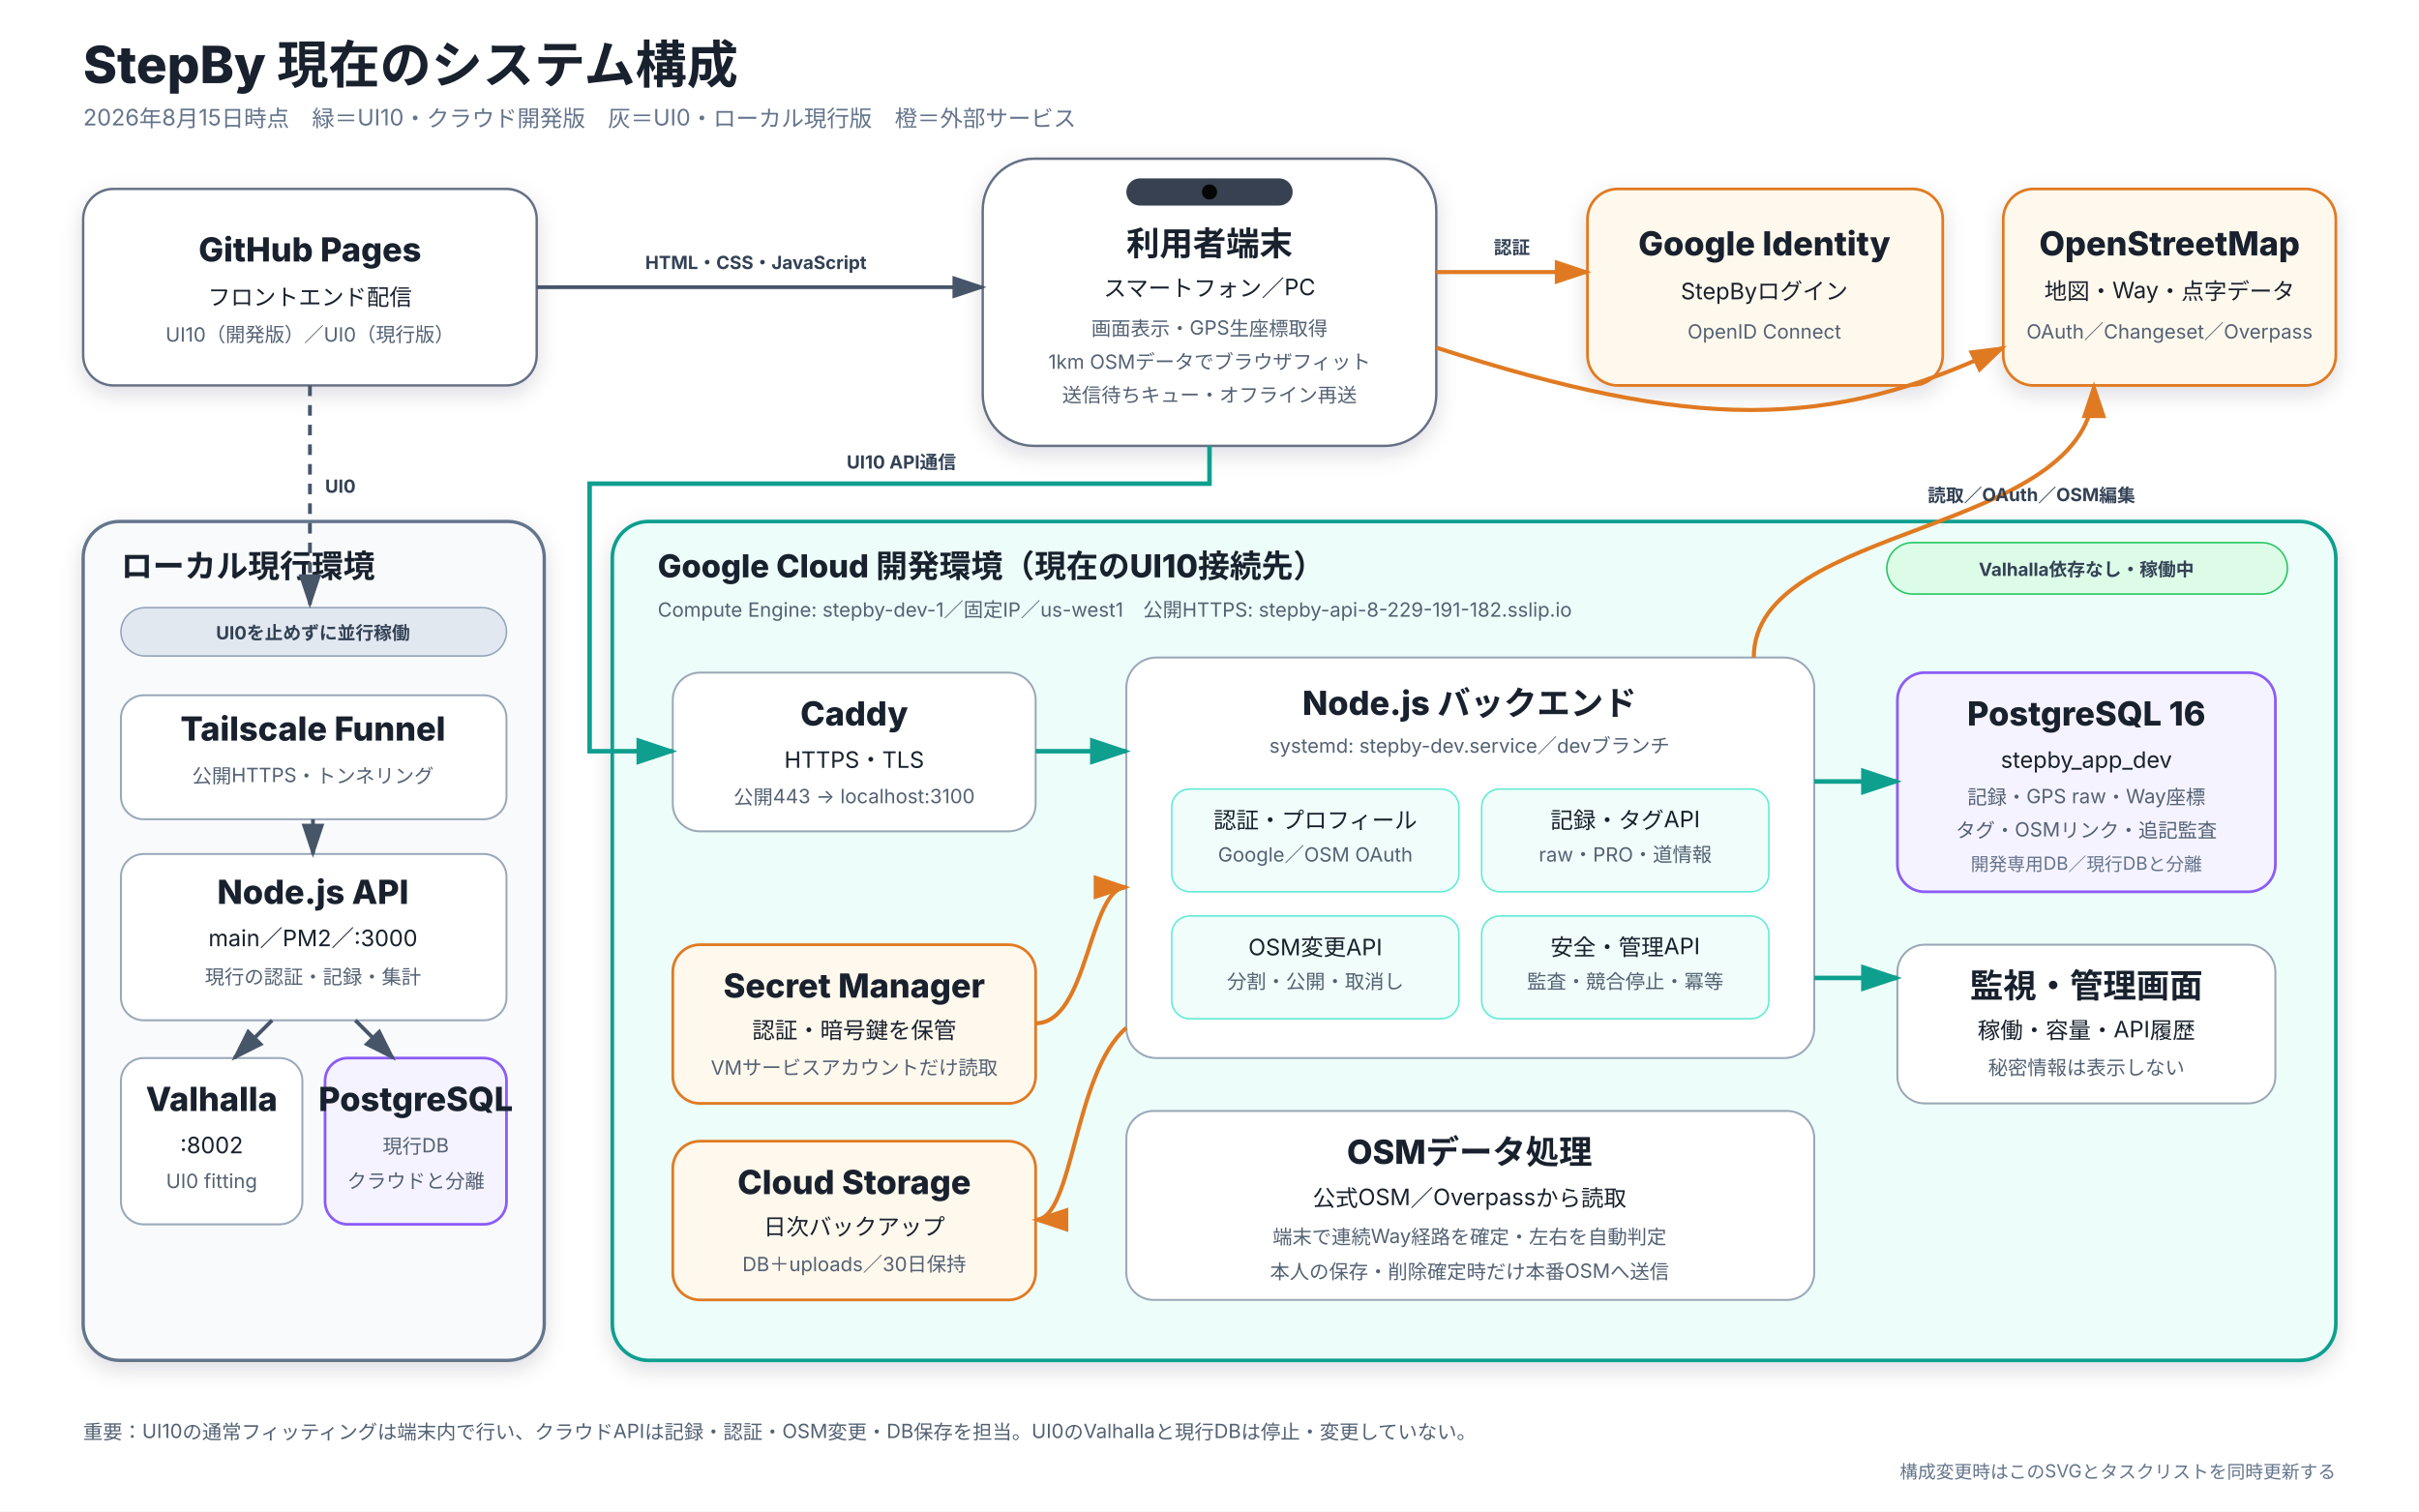
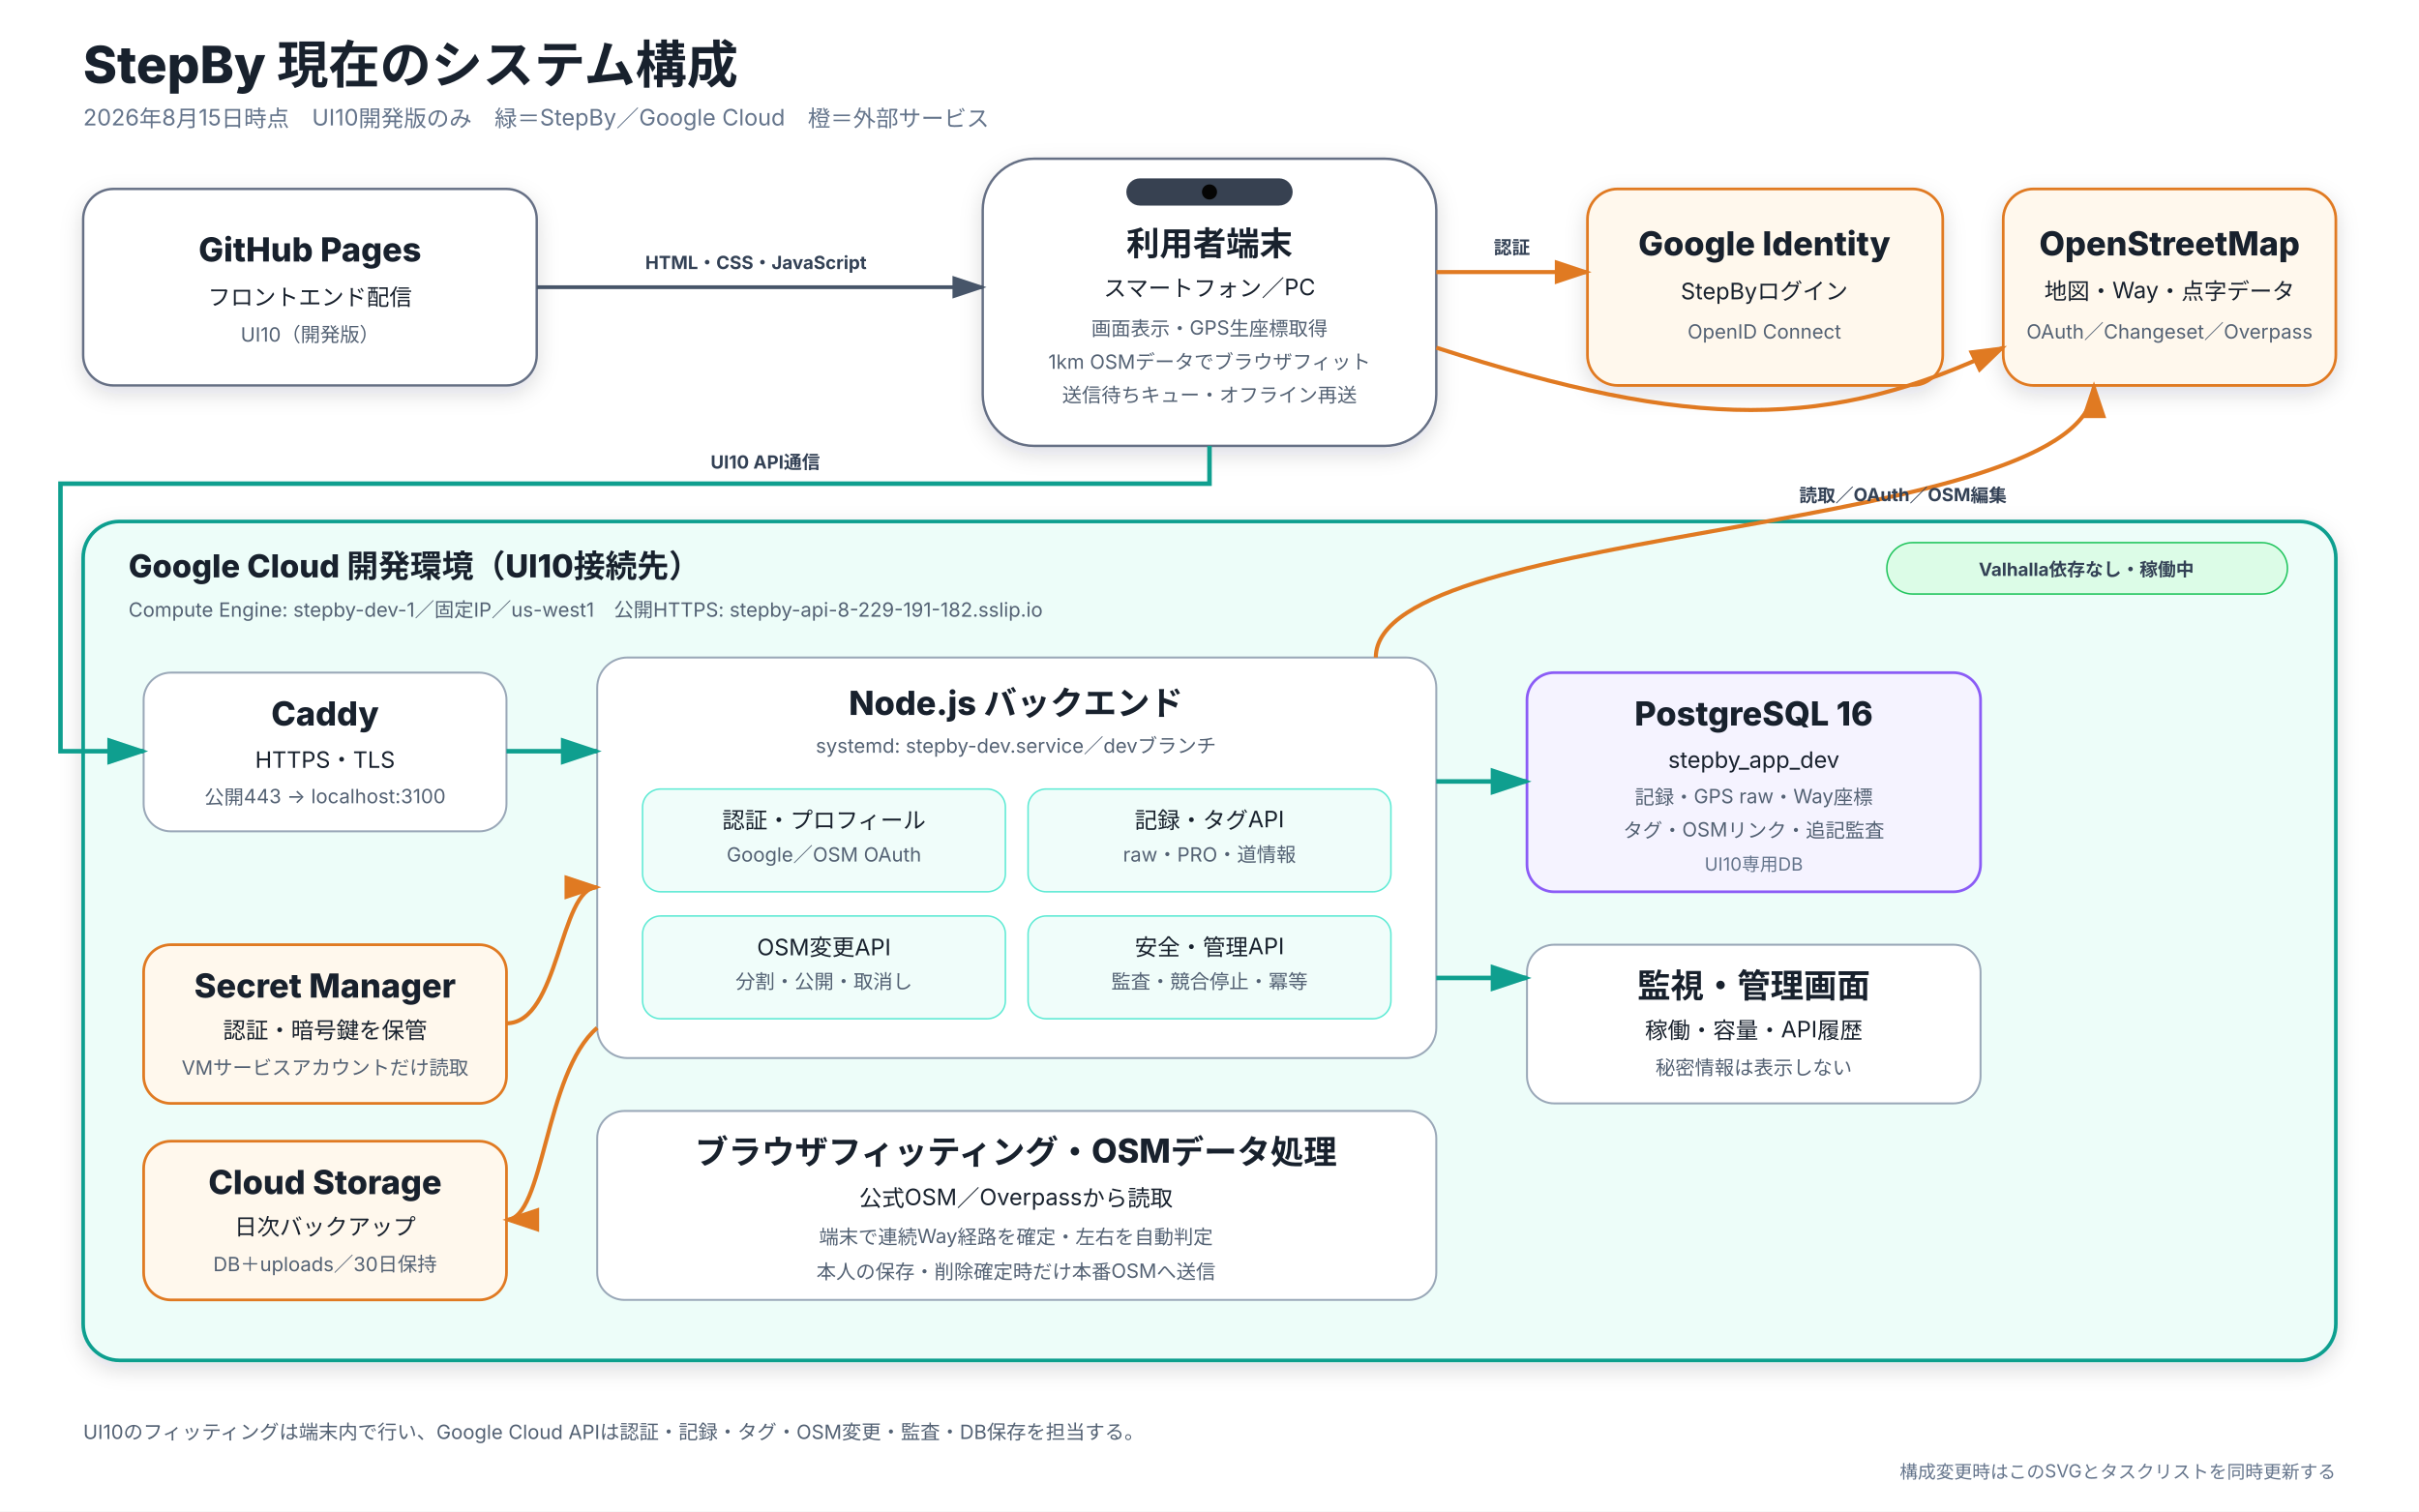
<svg xmlns="http://www.w3.org/2000/svg" width="1600" height="1000" viewBox="0 0 1600 1000" role="img" aria-labelledby="title desc">
  <defs>
    <filter id="shadow" x="-20%" y="-20%" width="140%" height="150%">
      <feDropShadow dx="0" dy="5" stdDeviation="7" flood-color="#0f172a" flood-opacity=".14" />
    </filter>
    <marker id="arrow" markerWidth="10" markerHeight="10" refX="8" refY="3" orient="auto">
      <path d="M0 0v6l9-3z" fill="#475569" />
    </marker>
    <marker id="arrowGreen" markerWidth="10" markerHeight="10" refX="8" refY="3" orient="auto">
      <path d="M0 0v6l9-3z" fill="#0f9f8f" />
    </marker>
    <marker id="arrowOrange" markerWidth="10" markerHeight="10" refX="8" refY="3" orient="auto">
      <path d="M0 0v6l9-3z" fill="#e07a22" />
    </marker>
    <style>
      text{font-family:-apple-system,BlinkMacSystemFont,"Segoe UI","Noto Sans JP",sans-serif;fill:#18212d}
      .title{font-size:34px;font-weight:800}.subtitle{font-size:15px;fill:#64748b}.section{font-size:21px;font-weight:800}.boxTitle{font-size:22px;font-weight:800}.body{font-size:15px}.small{font-size:13px;fill:#536173}.tiny{font-size:12px;fill:#64748b}.label{font-size:12px;font-weight:700;fill:#334155}
-       .card{fill:#fff;stroke:#667085;stroke-width:1.6}.cloud{fill:#edfdf9;stroke:#0f9f8f;stroke-width:2.4}.legacy{fill:#f8fafc;stroke:#64748b;stroke-width:2.2}.external{fill:#fff8ed;stroke:#e07a22;stroke-width:1.8}.db{fill:#f5f3ff;stroke:#8b5cf6;stroke-width:1.8}.inner{fill:#fff;stroke:#9aa8b8;stroke-width:1.3}.line{fill:none;stroke:#475569;stroke-width:2.5;marker-end:url(#arrow)}.lineGreen{fill:none;stroke:#0f9f8f;stroke-width:3;marker-end:url(#arrowGreen)}.lineOrange{fill:none;stroke:#e07a22;stroke-width:2.7;marker-end:url(#arrowOrange)}.dash{stroke-dasharray:7 6}.pill{fill:#dcfce7;stroke:#22c55e}.legacyPill{fill:#e2e8f0;stroke:#94a3b8}
+       .card{fill:#fff;stroke:#667085;stroke-width:1.6}.cloud{fill:#edfdf9;stroke:#0f9f8f;stroke-width:2.4}.external{fill:#fff8ed;stroke:#e07a22;stroke-width:1.8}.db{fill:#f5f3ff;stroke:#8b5cf6;stroke-width:1.8}.inner{fill:#fff;stroke:#9aa8b8;stroke-width:1.3}.line{fill:none;stroke:#475569;stroke-width:2.5;marker-end:url(#arrow)}.lineGreen{fill:none;stroke:#0f9f8f;stroke-width:3;marker-end:url(#arrowGreen)}.lineOrange{fill:none;stroke:#e07a22;stroke-width:2.7;marker-end:url(#arrowOrange)}.pill{fill:#dcfce7;stroke:#22c55e}
    </style>
  </defs>
  <rect width="1600" height="1000" fill="#fff" />
  <text x="55" y="55" class="title">StepBy 現在のシステム構成</text>
-   <text x="55" y="83" class="subtitle">2026年8月15日時点　緑＝UI10・クラウド開発版　灰＝UI0・ローカル現行版　橙＝外部サービス</text>
+   <text x="55" y="83" class="subtitle">2026年8月15日時点　UI10開発版のみ　緑＝StepBy／Google Cloud　橙＝外部サービス</text>
  <rect x="55" y="125" width="300" height="130" rx="20" class="card" filter="url(#shadow)" />
  <text x="205" y="173" text-anchor="middle" class="boxTitle">GitHub Pages</text>
  <text x="205" y="202" text-anchor="middle" class="body">フロントエンド配信</text>
-   <text x="205" y="226" text-anchor="middle" class="small">UI10（開発版）／UI0（現行版）</text>
+   <text x="205" y="226" text-anchor="middle" class="small">UI10（開発版）</text>
  <rect x="650" y="105" width="300" height="190" rx="34" class="card" filter="url(#shadow)" />
  <rect x="745" y="118" width="110" height="18" rx="9" fill="#374151" />
  <circle cx="800" cy="127" r="5" fill="#050505" />
  <text x="800" y="169" text-anchor="middle" class="boxTitle">利用者端末</text>
  <text x="800" y="196" text-anchor="middle" class="body">スマートフォン／PC</text>
  <text x="800" y="222" text-anchor="middle" class="small">画面表示・GPS生座標取得</text>
  <text x="800" y="244" text-anchor="middle" class="small">1km OSMデータでブラウザフィット</text>
  <text x="800" y="266" text-anchor="middle" class="small">送信待ちキュー・オフライン再送</text>
  <rect x="1050" y="125" width="235" height="130" rx="20" class="external" filter="url(#shadow)" />
  <text x="1167" y="169" text-anchor="middle" class="boxTitle">Google Identity</text>
  <text x="1167" y="198" text-anchor="middle" class="body">StepByログイン</text>
  <text x="1167" y="224" text-anchor="middle" class="small">OpenID Connect</text>
  <rect x="1325" y="125" width="220" height="130" rx="20" class="external" filter="url(#shadow)" />
  <text x="1435" y="169" text-anchor="middle" class="boxTitle">OpenStreetMap</text>
  <text x="1435" y="198" text-anchor="middle" class="body">地図・Way・点字データ</text>
  <text x="1435" y="224" text-anchor="middle" class="small">OAuth／Changeset／Overpass</text>
  <path d="M355 190H650" class="line" />
  <path d="M950 180h100" class="lineOrange" />
  <path d="M950 230c170 55 260 55 375 0" class="lineOrange" />
  <text x="500" y="178" text-anchor="middle" class="label">HTML・CSS・JavaScript</text>
  <text x="1000" y="168" text-anchor="middle" class="label">認証</text>
-   <rect x="405" y="345" width="1140" height="555" rx="24" class="cloud" filter="url(#shadow)" />
-   <text x="435" y="382" class="section">Google Cloud 開発環境（現在のUI10接続先）</text>
+   <rect x="55" y="345" width="1490" height="555" rx="24" class="cloud" filter="url(#shadow)" />
+   <text x="85" y="382" class="section">Google Cloud 開発環境（UI10接続先）</text>
  <rect x="1248" y="359" width="265" height="34" rx="17" class="pill" />
  <text x="1380" y="381" text-anchor="middle" class="label">Valhalla依存なし・稼働中</text>
-   <text x="435" y="408" class="small">Compute Engine: stepby-dev-1／固定IP／us-west1　公開HTTPS: stepby-api-8-229-191-182.sslip.io</text>
-   <rect x="445" y="445" width="240" height="105" rx="18" class="inner" />
-   <text x="565" y="480" text-anchor="middle" class="boxTitle">Caddy</text>
-   <text x="565" y="508" text-anchor="middle" class="body">HTTPS・TLS</text>
-   <text x="565" y="532" text-anchor="middle" class="small">公開443 → localhost:3100</text>
-   <rect x="745" y="435" width="455" height="265" rx="20" class="inner" />
-   <text x="972" y="473" text-anchor="middle" class="boxTitle">Node.js バックエンド</text>
-   <text x="972" y="498" text-anchor="middle" class="small">systemd: stepby-dev.service／devブランチ</text>
-   <rect x="775" y="522" width="190" height="68" rx="12" fill="#f0fdfa" stroke="#5eead4" />
-   <text x="870" y="548" text-anchor="middle" class="body">認証・プロフィール</text>
-   <text x="870" y="570" text-anchor="middle" class="small">Google／OSM OAuth</text>
-   <rect x="980" y="522" width="190" height="68" rx="12" fill="#f0fdfa" stroke="#5eead4" />
-   <text x="1075" y="548" text-anchor="middle" class="body">記録・タグAPI</text>
-   <text x="1075" y="570" text-anchor="middle" class="small">raw・PRO・道情報</text>
-   <rect x="775" y="606" width="190" height="68" rx="12" fill="#f0fdfa" stroke="#5eead4" />
-   <text x="870" y="632" text-anchor="middle" class="body">OSM変更API</text>
-   <text x="870" y="654" text-anchor="middle" class="small">分割・公開・取消し</text>
-   <rect x="980" y="606" width="190" height="68" rx="12" fill="#f0fdfa" stroke="#5eead4" />
-   <text x="1075" y="632" text-anchor="middle" class="body">安全・管理API</text>
-   <text x="1075" y="654" text-anchor="middle" class="small">監査・競合停止・冪等</text>
-   <rect x="1255" y="445" width="250" height="145" rx="18" class="db" />
-   <text x="1380" y="480" text-anchor="middle" class="boxTitle">PostgreSQL 16</text>
-   <text x="1380" y="508" text-anchor="middle" class="body">stepby_app_dev</text>
-   <text x="1380" y="532" text-anchor="middle" class="small">記録・GPS raw・Way座標</text>
-   <text x="1380" y="554" text-anchor="middle" class="small">タグ・OSMリンク・追記監査</text>
-   <text x="1380" y="576" text-anchor="middle" class="tiny">開発専用DB／現行DBと分離</text>
-   <rect x="445" y="625" width="240" height="105" rx="18" class="external" />
-   <text x="565" y="660" text-anchor="middle" class="boxTitle">Secret Manager</text>
-   <text x="565" y="687" text-anchor="middle" class="body">認証・暗号鍵を保管</text>
-   <text x="565" y="711" text-anchor="middle" class="small">VMサービスアカウントだけ読取</text>
-   <rect x="445" y="755" width="240" height="105" rx="18" class="external" />
-   <text x="565" y="790" text-anchor="middle" class="boxTitle">Cloud Storage</text>
-   <text x="565" y="817" text-anchor="middle" class="body">日次バックアップ</text>
-   <text x="565" y="841" text-anchor="middle" class="small">DB＋uploads／30日保持</text>
-   <rect x="745" y="735" width="455" height="125" rx="18" class="inner" />
-   <text x="972" y="770" text-anchor="middle" class="boxTitle">OSMデータ処理</text>
-   <text x="972" y="798" text-anchor="middle" class="body">公式OSM／Overpassから読取</text>
-   <text x="972" y="823" text-anchor="middle" class="small">端末で連続Way経路を確定・左右を自動判定</text>
-   <text x="972" y="846" text-anchor="middle" class="small">本人の保存・削除確定時だけ本番OSMへ送信</text>
-   <rect x="1255" y="625" width="250" height="105" rx="18" class="inner" />
-   <text x="1380" y="660" text-anchor="middle" class="boxTitle">監視・管理画面</text>
-   <text x="1380" y="687" text-anchor="middle" class="body">稼働・容量・API履歴</text>
-   <text x="1380" y="711" text-anchor="middle" class="small">秘密情報は表示しない</text>
-   <path d="M685 497h60" class="lineGreen" />
-   <path d="M1200 517h55" class="lineGreen" />
-   <path d="M685 677c35 0 35-90 60-90" class="lineOrange" />
-   <path d="M745 680c-35 30-35 127-60 127" class="lineOrange" />
-   <path d="M1200 647h55" class="lineGreen" />
-   <path d="M800 295v25H390v177h55" class="lineGreen" />
-   <text x="560" y="310" class="label">UI10 API通信</text>
-   <path d="M1160 435c0-90 225-80 225-180" class="lineOrange" />
-   <text x="1275" y="332" class="label">読取／OAuth／OSM編集</text>
-   <rect x="55" y="345" width="305" height="555" rx="24" class="legacy" filter="url(#shadow)" />
-   <text x="80" y="382" class="section">ローカル現行環境</text>
-   <rect x="80" y="402" width="255" height="32" rx="16" class="legacyPill" />
-   <text x="207" y="423" text-anchor="middle" class="label">UI0を止めずに並行稼働</text>
-   <rect x="80" y="460" width="255" height="82" rx="15" class="inner" />
-   <text x="207" y="490" text-anchor="middle" class="boxTitle">Tailscale Funnel</text>
-   <text x="207" y="518" text-anchor="middle" class="small">公開HTTPS・トンネリング</text>
-   <rect x="80" y="565" width="255" height="110" rx="15" class="inner" />
-   <text x="207" y="598" text-anchor="middle" class="boxTitle">Node.js API</text>
-   <text x="207" y="626" text-anchor="middle" class="body">main／PM2／:3000</text>
-   <text x="207" y="651" text-anchor="middle" class="small">現行の認証・記録・集計</text>
-   <rect x="80" y="700" width="120" height="110" rx="15" class="inner" />
-   <text x="140" y="735" text-anchor="middle" class="boxTitle">Valhalla</text>
-   <text x="140" y="763" text-anchor="middle" class="body">:8002</text>
-   <text x="140" y="786" text-anchor="middle" class="small">UI0 fitting</text>
-   <rect x="215" y="700" width="120" height="110" rx="15" class="db" />
-   <text x="275" y="735" text-anchor="middle" class="boxTitle">PostgreSQL</text>
-   <text x="275" y="763" text-anchor="middle" class="small">現行DB</text>
-   <text x="275" y="786" text-anchor="middle" class="small">クラウドと分離</text>
-   <path d="M207 542v23" class="line" />
-   <path d="M180 675l-25 25" class="line" />
-   <path d="M235 675l25 25" class="line" />
-   <path d="M205 255v145" class="line dash" />
-   <text x="215" y="326" class="label">UI0</text>
-   <text x="55" y="952" class="small">重要：UI10の通常フィッティングは端末内で行い、クラウドAPIは記録・認証・OSM変更・DB保存を担当。UI0のValhallaと現行DBは停止・変更していない。</text>
+   <text x="85" y="408" class="small">Compute Engine: stepby-dev-1／固定IP／us-west1　公開HTTPS: stepby-api-8-229-191-182.sslip.io</text>
+   <rect x="95" y="445" width="240" height="105" rx="18" class="inner" />
+   <text x="215" y="480" text-anchor="middle" class="boxTitle">Caddy</text>
+   <text x="215" y="508" text-anchor="middle" class="body">HTTPS・TLS</text>
+   <text x="215" y="532" text-anchor="middle" class="small">公開443 → localhost:3100</text>
+   <rect x="395" y="435" width="555" height="265" rx="20" class="inner" />
+   <text x="672" y="473" text-anchor="middle" class="boxTitle">Node.js バックエンド</text>
+   <text x="672" y="498" text-anchor="middle" class="small">systemd: stepby-dev.service／devブランチ</text>
+   <rect x="425" y="522" width="240" height="68" rx="12" fill="#f0fdfa" stroke="#5eead4" />
+   <text x="545" y="548" text-anchor="middle" class="body">認証・プロフィール</text>
+   <text x="545" y="570" text-anchor="middle" class="small">Google／OSM OAuth</text>
+   <rect x="680" y="522" width="240" height="68" rx="12" fill="#f0fdfa" stroke="#5eead4" />
+   <text x="800" y="548" text-anchor="middle" class="body">記録・タグAPI</text>
+   <text x="800" y="570" text-anchor="middle" class="small">raw・PRO・道情報</text>
+   <rect x="425" y="606" width="240" height="68" rx="12" fill="#f0fdfa" stroke="#5eead4" />
+   <text x="545" y="632" text-anchor="middle" class="body">OSM変更API</text>
+   <text x="545" y="654" text-anchor="middle" class="small">分割・公開・取消し</text>
+   <rect x="680" y="606" width="240" height="68" rx="12" fill="#f0fdfa" stroke="#5eead4" />
+   <text x="800" y="632" text-anchor="middle" class="body">安全・管理API</text>
+   <text x="800" y="654" text-anchor="middle" class="small">監査・競合停止・冪等</text>
+   <rect x="1010" y="445" width="300" height="145" rx="18" class="db" />
+   <text x="1160" y="480" text-anchor="middle" class="boxTitle">PostgreSQL 16</text>
+   <text x="1160" y="508" text-anchor="middle" class="body">stepby_app_dev</text>
+   <text x="1160" y="532" text-anchor="middle" class="small">記録・GPS raw・Way座標</text>
+   <text x="1160" y="554" text-anchor="middle" class="small">タグ・OSMリンク・追記監査</text>
+   <text x="1160" y="576" text-anchor="middle" class="tiny">UI10専用DB</text>
+   <rect x="95" y="625" width="240" height="105" rx="18" class="external" />
+   <text x="215" y="660" text-anchor="middle" class="boxTitle">Secret Manager</text>
+   <text x="215" y="687" text-anchor="middle" class="body">認証・暗号鍵を保管</text>
+   <text x="215" y="711" text-anchor="middle" class="small">VMサービスアカウントだけ読取</text>
+   <rect x="95" y="755" width="240" height="105" rx="18" class="external" />
+   <text x="215" y="790" text-anchor="middle" class="boxTitle">Cloud Storage</text>
+   <text x="215" y="817" text-anchor="middle" class="body">日次バックアップ</text>
+   <text x="215" y="841" text-anchor="middle" class="small">DB＋uploads／30日保持</text>
+   <rect x="395" y="735" width="555" height="125" rx="18" class="inner" />
+   <text x="672" y="770" text-anchor="middle" class="boxTitle">ブラウザフィッティング・OSMデータ処理</text>
+   <text x="672" y="798" text-anchor="middle" class="body">公式OSM／Overpassから読取</text>
+   <text x="672" y="823" text-anchor="middle" class="small">端末で連続Way経路を確定・左右を自動判定</text>
+   <text x="672" y="846" text-anchor="middle" class="small">本人の保存・削除確定時だけ本番OSMへ送信</text>
+   <rect x="1010" y="625" width="300" height="105" rx="18" class="inner" />
+   <text x="1160" y="660" text-anchor="middle" class="boxTitle">監視・管理画面</text>
+   <text x="1160" y="687" text-anchor="middle" class="body">稼働・容量・API履歴</text>
+   <text x="1160" y="711" text-anchor="middle" class="small">秘密情報は表示しない</text>
+   <path d="M335 497h60" class="lineGreen" />
+   <path d="M950 517h60" class="lineGreen" />
+   <path d="M335 677c35 0 35-90 60-90" class="lineOrange" />
+   <path d="M395 680c-35 30-35 127-60 127" class="lineOrange" />
+   <path d="M950 647h60" class="lineGreen" />
+   <path d="M800 295v25H40v177h55" class="lineGreen" />
+   <text x="470" y="310" class="label">UI10 API通信</text>
+   <path d="M910 435c0-90 475-80 475-180" class="lineOrange" />
+   <text x="1190" y="332" class="label">読取／OAuth／OSM編集</text>
+   <text x="55" y="952" class="small">UI10のフィッティングは端末内で行い、Google Cloud APIは認証・記録・タグ・OSM変更・監査・DB保存を担当する。</text>
  <text x="1545" y="978" text-anchor="end" class="tiny">構成変更時はこのSVGとタスクリストを同時更新する</text>
</svg>
